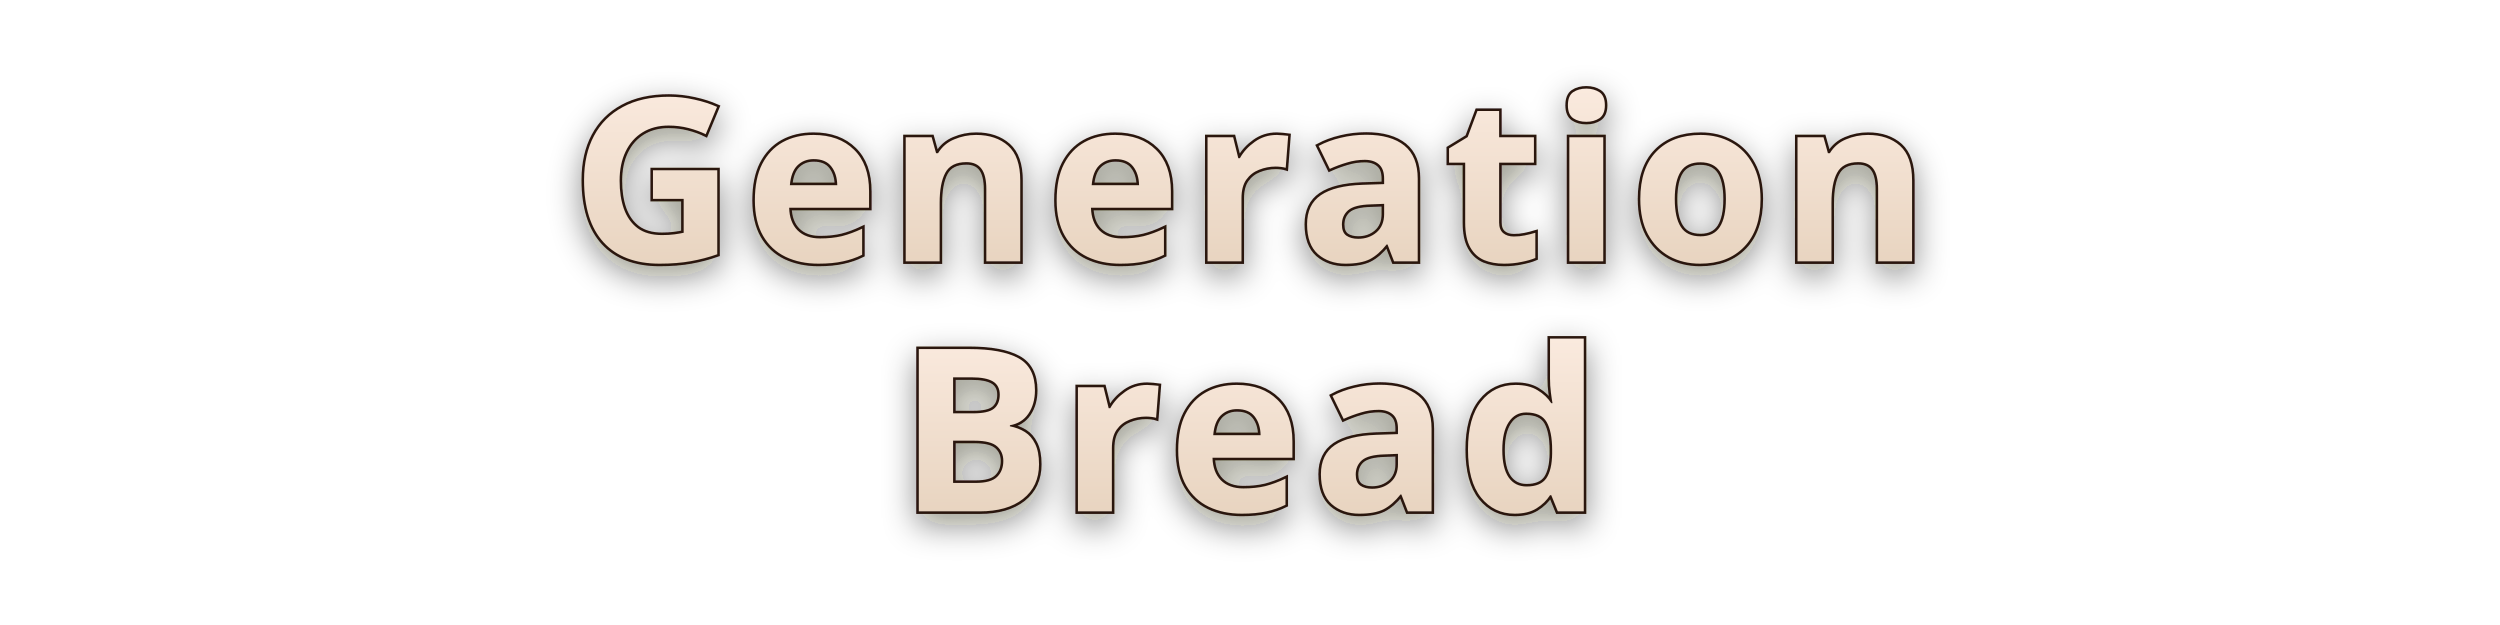
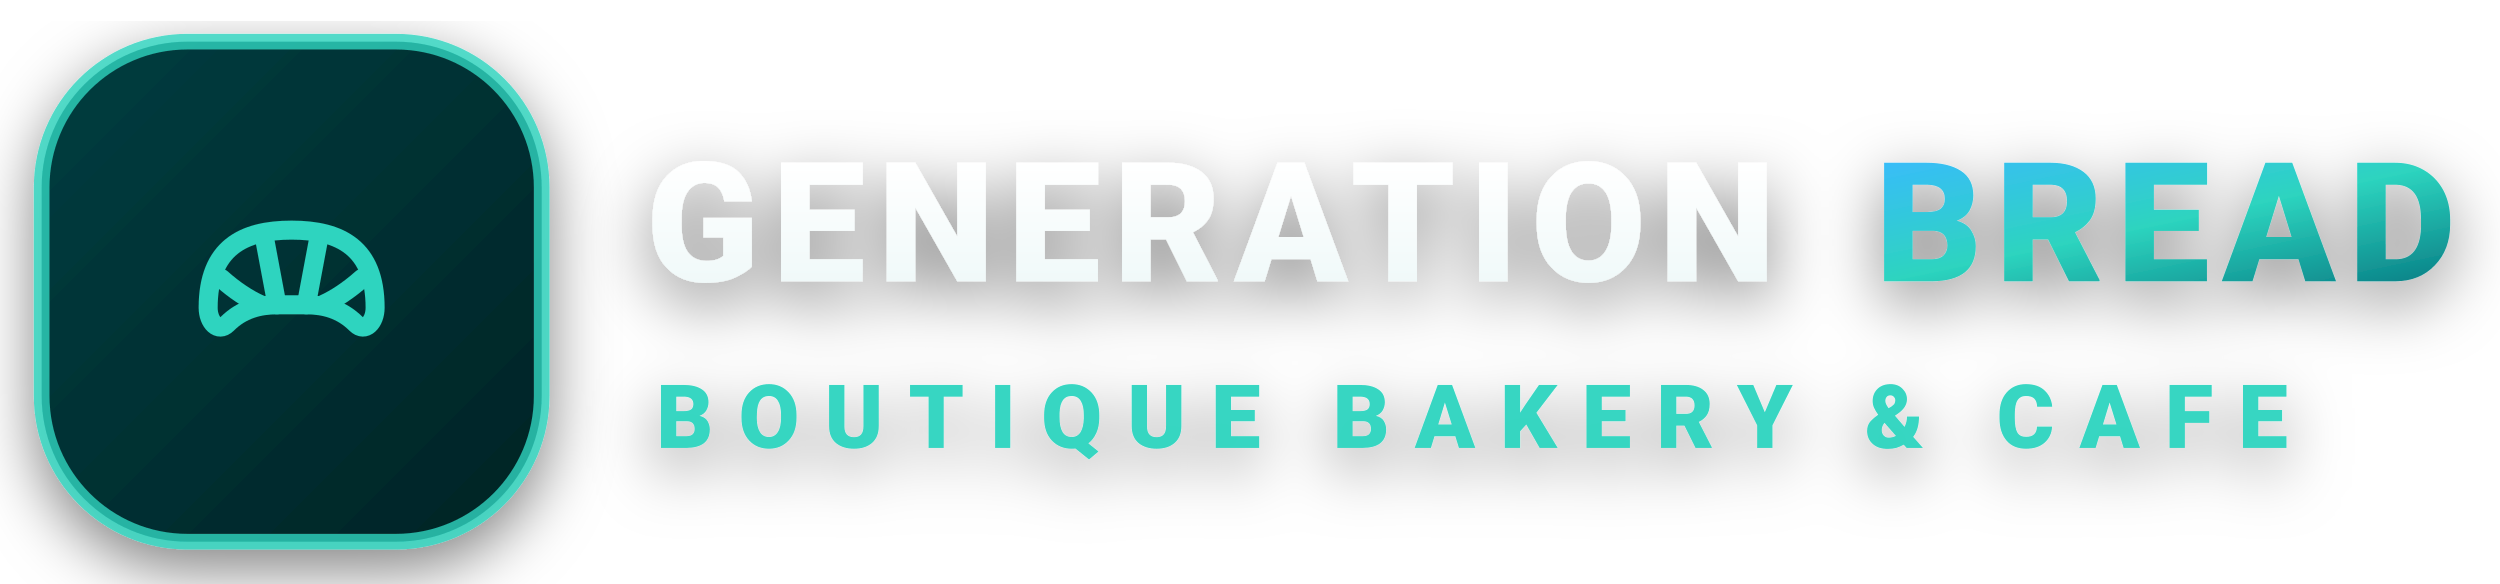
- <svg xmlns="http://www.w3.org/2000/svg" width="220" height="55" viewBox="0 0 220 55" fill="none">
+ <svg xmlns="http://www.w3.org/2000/svg" width="240" height="56" viewBox="0 0 240 56" fill="none">
  <defs>
-     <linearGradient id="logoFillOnDark" x1="0" y1="0" x2="0" y2="1">
-       <stop offset="0%" stop-color="#FAEADE" />
-       <stop offset="100%" stop-color="#E8D4C0" />
+     <linearGradient id="badgeGradDarkTeal" x1="0" y1="0" x2="48" y2="48" gradientUnits="userSpaceOnUse">
+       <stop offset="0%" stop-color="#064043" />
+       <stop offset="100%" stop-color="#032527" />
    </linearGradient>
-     <filter id="logoShadowOnDark" x="-20%" y="-20%" width="140%" height="160%">
-       <feDropShadow dx="0" dy="1" stdDeviation="1.4" flood-color="#1A120C" flood-opacity="0.45" />
+     <linearGradient id="brightTealGrad" x1="0" y1="0" x2="1" y2="1">
+       <stop offset="0%" stop-color="#38BDF8" />
+       <stop offset="50%" stop-color="#2DD4BF" />
+       <stop offset="100%" stop-color="#098086" />
+     </linearGradient>
+     <linearGradient id="whiteCreamGrad" x1="0" y1="0" x2="0" y2="1">
+       <stop offset="0%" stop-color="#FFFFFF" />
+       <stop offset="100%" stop-color="#F0F9F9" />
+     </linearGradient>
+     <filter id="shadowDarkTeal" x="-20%" y="-20%" width="140%" height="150%" filterUnits="userSpaceOnUse">
+       <feDropShadow dx="0" dy="2" stdDeviation="3" flood-color="#000000" flood-opacity="0.5" />
    </filter>
  </defs>
-   <text x="110" y="23" text-anchor="middle" fill="url(#logoFillOnDark)" stroke="#2A1810" stroke-width="0.45" paint-order="stroke fill" filter="url(#logoShadowOnDark)" font-family="Antonio, Arial Black, sans-serif" font-size="20" font-weight="700" letter-spacing="0.8">
-     Generation
-   </text>
-   <text x="110" y="45" text-anchor="middle" fill="url(#logoFillOnDark)" stroke="#2A1810" stroke-width="0.45" paint-order="stroke fill" filter="url(#logoShadowOnDark)" font-family="Antonio, Arial Black, sans-serif" font-size="20" font-weight="700" letter-spacing="0.8">
-     Bread
-   </text>
+   <g filter="url(#shadowDarkTeal)">
+     <rect x="4" y="4" width="48" height="48" rx="14" fill="url(#badgeGradDarkTeal)" stroke="#2DD4BF" stroke-width="1.5" stroke-opacity="0.8" />
+     <g transform="translate(10, 10) scale(0.0703)" stroke="#2DD4BF" stroke-width="26" stroke-linecap="round" stroke-linejoin="round" fill="none">
+       <path d="M 142 278 C 142 196 190 172 256 172 C 322 172 370 196 370 278 C 370 298 356 312 344 300 C 324 280 300 274 276 274 L 236 274 C 212 274 188 280 168 300 C 156 312 142 298 142 278 Z" />
+       <path d="M 160 238 C 178 254 196 266 214 274" />
+       <path d="M 218 178 L 236 274" />
+       <path d="M 294 178 L 276 274" />
+       <path d="M 352 238 C 334 254 316 266 298 274" />
+     </g>
+   </g>
+   <g filter="url(#shadowDarkTeal)">
+     <text x="62" y="27" fill="url(#whiteCreamGrad)" font-family="system-ui, -apple-system, BlinkMacSystemFont, 'Segoe UI', Roboto, 'Helvetica Neue', sans-serif" font-size="16" font-weight="900" letter-spacing="1.2">
+       GENERATION
+     </text>
+     <text x="180" y="27" fill="url(#brightTealGrad)" font-family="system-ui, -apple-system, BlinkMacSystemFont, 'Segoe UI', Roboto, 'Helvetica Neue', sans-serif" font-size="16" font-weight="900" letter-spacing="1.2">
+       BREAD
+     </text>
+     <text x="63" y="43" fill="#2DD4BF" font-family="system-ui, -apple-system, BlinkMacSystemFont, 'Segoe UI', Roboto, 'Helvetica Neue', sans-serif" font-size="8.5" font-weight="800" letter-spacing="2.4" text-transform="uppercase" opacity="0.95">
+       BOUTIQUE BAKERY &amp; CAFE
+     </text>
+   </g>
</svg>
